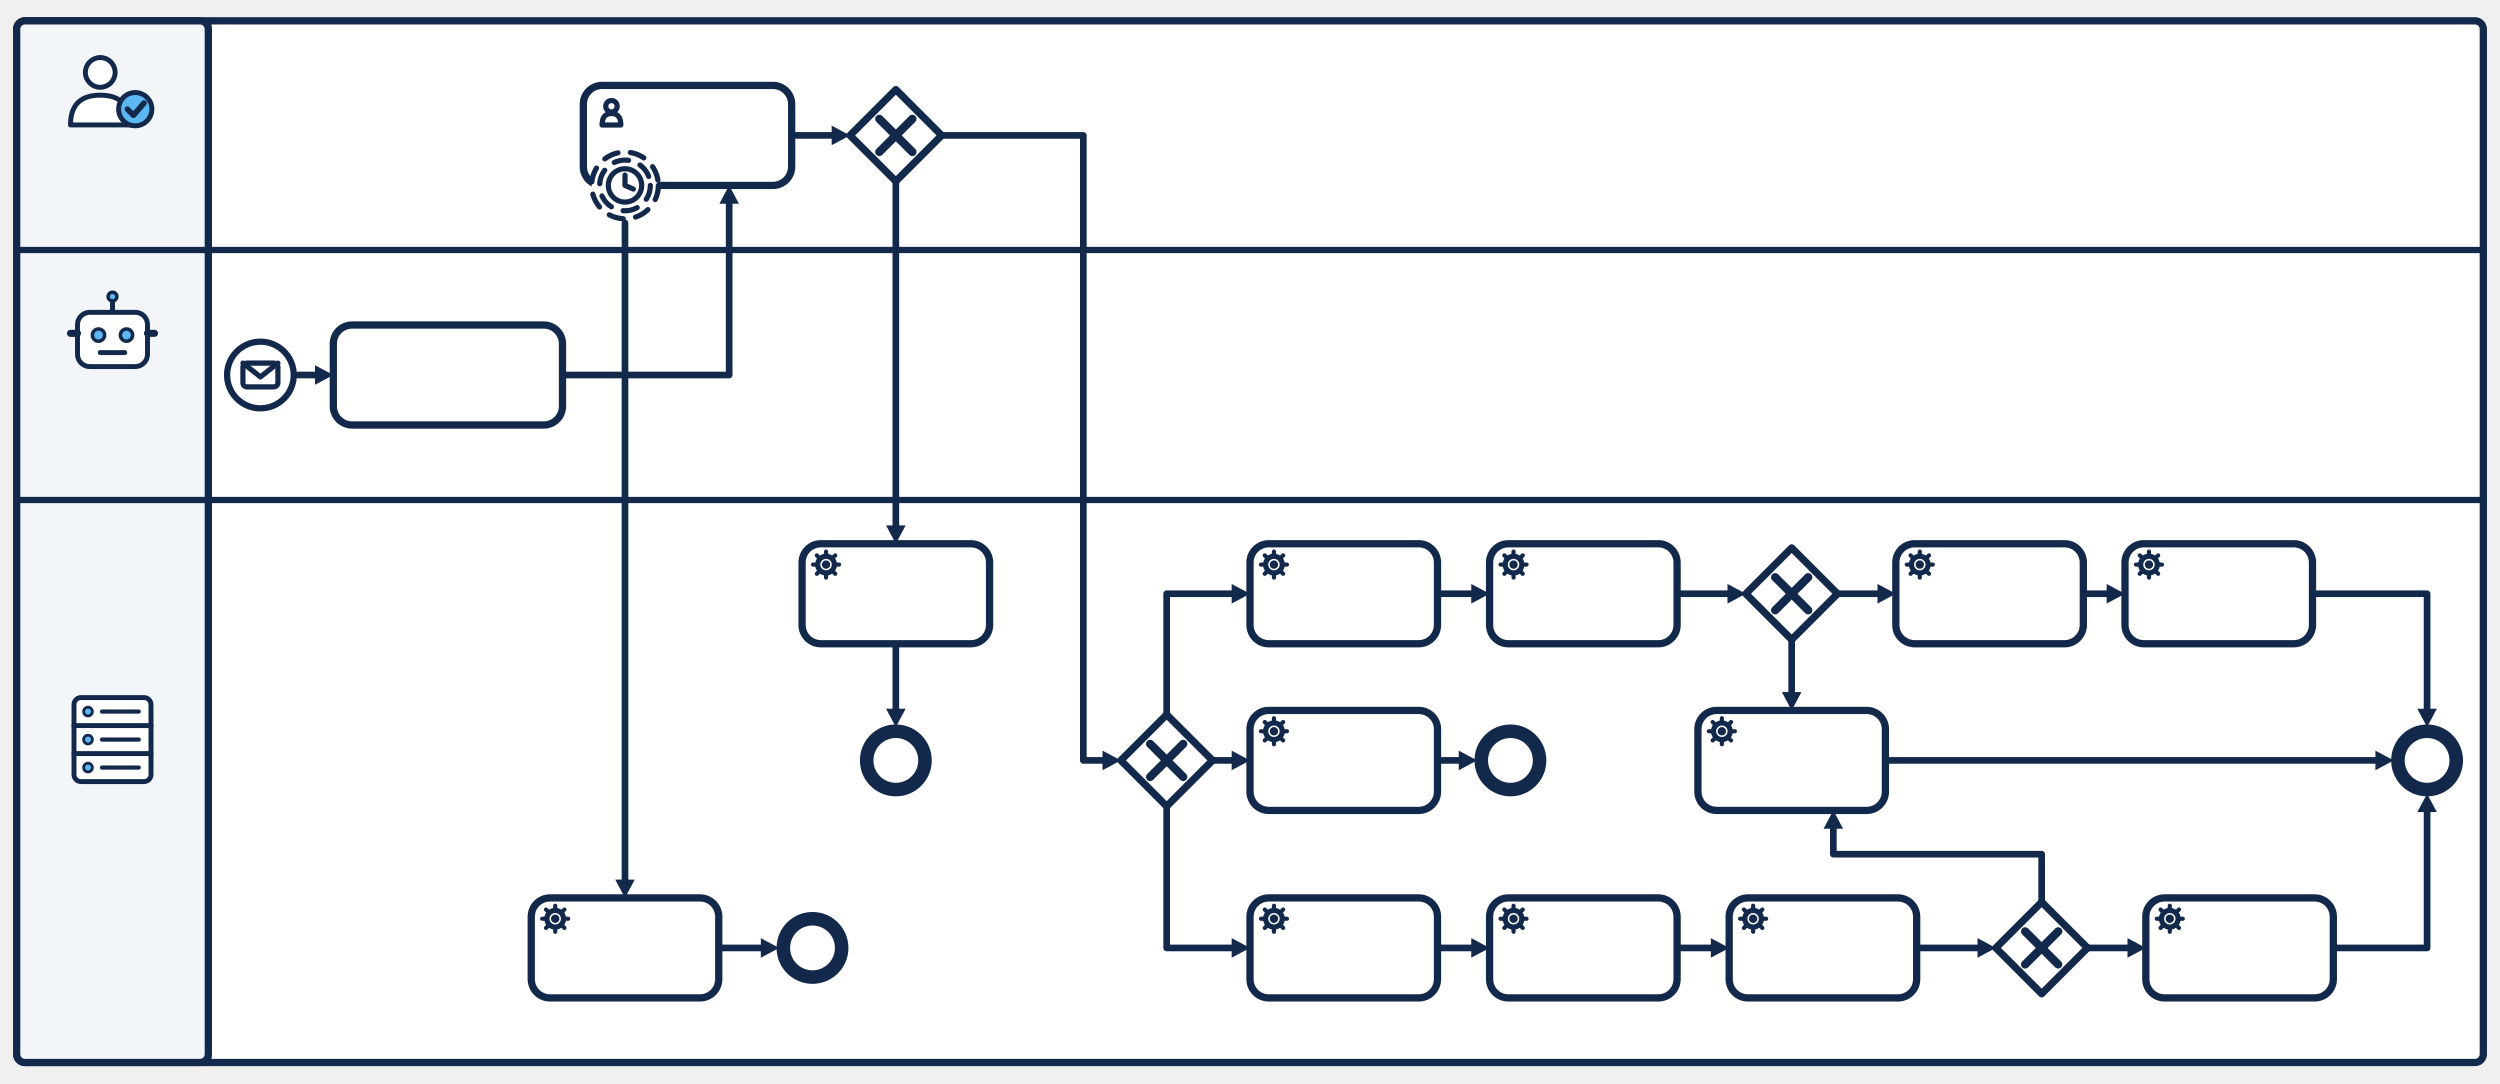
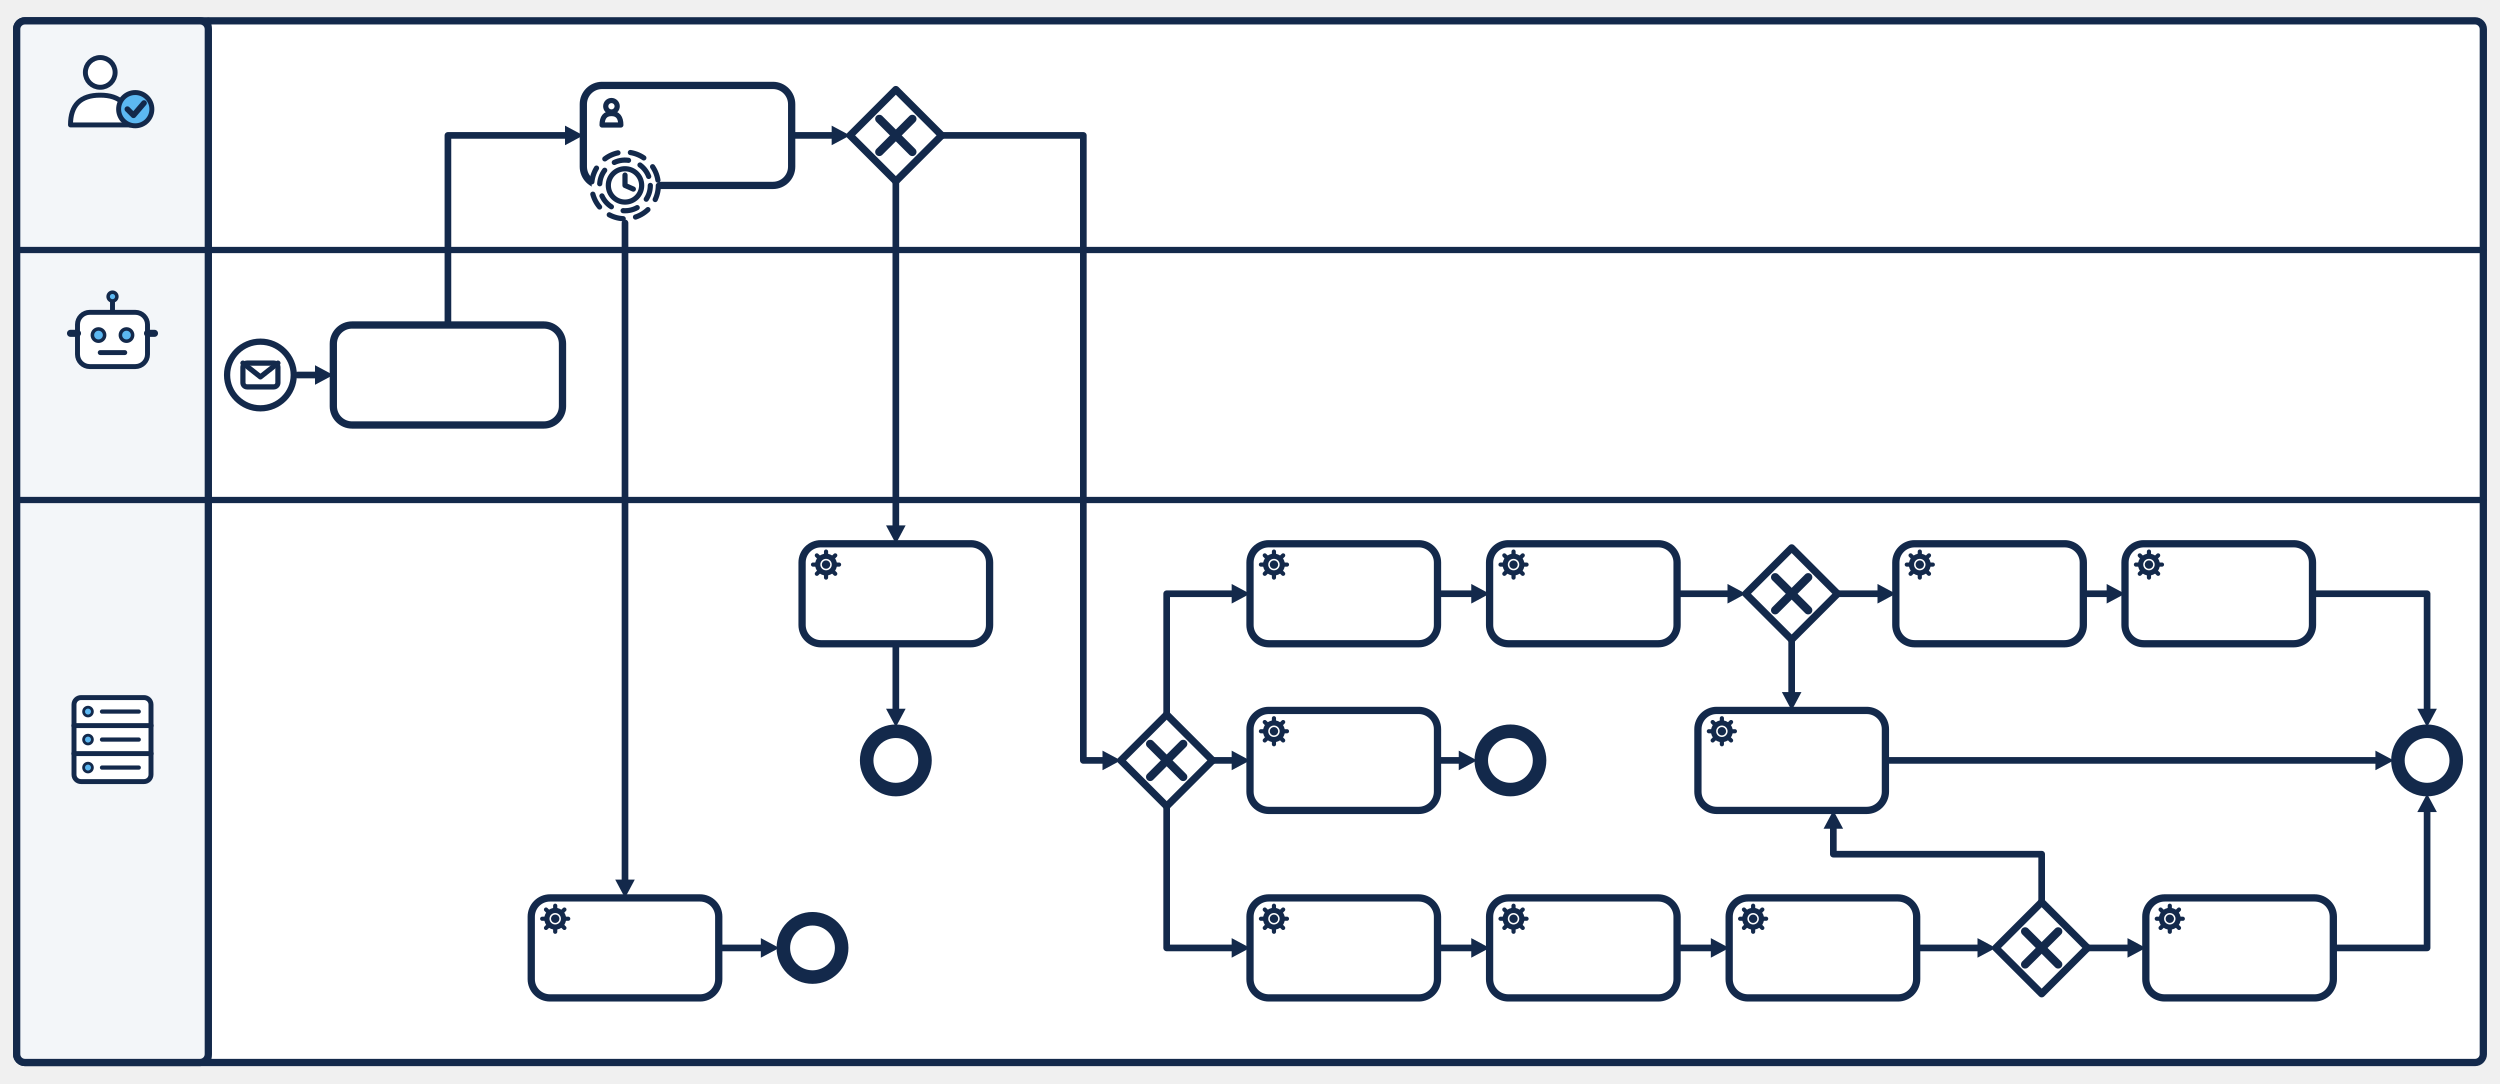
<svg xmlns="http://www.w3.org/2000/svg" viewBox="0 0 1200 520" width="1200" height="520">
  <rect x="8" y="10" width="1184" height="500" rx="4" ry="4" fill="#FFFFFF" stroke="#13294B" stroke-width="3.5" stroke-linecap="round" stroke-linejoin="round" />
  <rect x="8" y="10" width="92" height="500" rx="4" ry="4" fill="#F3F6F9" stroke="#13294B" stroke-width="3.5" stroke-linecap="round" stroke-linejoin="round" />
  <line x1="8" y1="120" x2="1192" y2="120" stroke="#13294B" stroke-width="3" fill="none" stroke-linecap="round" stroke-linejoin="round" />
  <line x1="8" y1="240" x2="1192" y2="240" stroke="#13294B" stroke-width="3" fill="none" stroke-linecap="round" stroke-linejoin="round" />
  <line x1="100" y1="10" x2="100" y2="510" stroke="#13294B" stroke-width="3" fill="none" stroke-linecap="round" stroke-linejoin="round" />
  <g transform="translate(54 44) scale(0.42)">
    <circle cx="-14" cy="-22" r="17" fill="#FFFFFF" stroke="#13294B" stroke-width="5.65" stroke-linecap="round" stroke-linejoin="round" />
    <path d="M -48,38 Q -48,4 -14,4 Q 20,4 20,38 Z" stroke="#13294B" stroke-width="5.65" fill="#FFFFFF" stroke-linecap="round" stroke-linejoin="round" />
    <circle cx="26" cy="20" r="19" fill="#5CB8F2" stroke="#13294B" stroke-width="5.65" stroke-linecap="round" stroke-linejoin="round" />
    <path d="M 17,20 L 24,27 L 36,13" stroke="#13294B" stroke-width="6.46" fill="none" stroke-linecap="round" stroke-linejoin="round" />
  </g>
  <g transform="translate(54 160) scale(0.42)">
    <line x1="0" y1="-38" x2="0" y2="-24" stroke="#13294B" stroke-width="5.65" fill="none" stroke-linecap="round" stroke-linejoin="round" />
    <circle cx="0" cy="-42" r="5" fill="#5CB8F2" stroke="#13294B" stroke-width="4.04" stroke-linecap="round" stroke-linejoin="round" />
    <rect x="-40" y="-24" width="80" height="62" rx="14" ry="14" fill="#FFFFFF" stroke="#13294B" stroke-width="5.65" stroke-linecap="round" stroke-linejoin="round" />
    <circle cx="-16" cy="2" r="7" fill="#5CB8F2" stroke="#13294B" stroke-width="4.04" stroke-linecap="round" stroke-linejoin="round" />
    <circle cx="16" cy="2" r="7" fill="#5CB8F2" stroke="#13294B" stroke-width="4.04" stroke-linecap="round" stroke-linejoin="round" />
    <line x1="-14" y1="22" x2="14" y2="22" stroke="#13294B" stroke-width="5.65" fill="none" stroke-linecap="round" stroke-linejoin="round" />
    <line x1="-48" y1="0" x2="-40" y2="0" stroke="#13294B" stroke-width="8.07" fill="none" stroke-linecap="round" stroke-linejoin="round" />
    <line x1="40" y1="0" x2="48" y2="0" stroke="#13294B" stroke-width="8.07" fill="none" stroke-linecap="round" stroke-linejoin="round" />
  </g>
  <g transform="translate(54 355) scale(0.42)">
    <rect x="-44" y="-48" width="88" height="96" rx="8" ry="8" fill="#FFFFFF" stroke="#13294B" stroke-width="5.65" stroke-linecap="round" stroke-linejoin="round" />
    <line x1="-44" y1="-16" x2="44" y2="-16" stroke="#13294B" stroke-width="5.65" fill="none" stroke-linecap="round" stroke-linejoin="round" />
    <line x1="-44" y1="16" x2="44" y2="16" stroke="#13294B" stroke-width="5.65" fill="none" stroke-linecap="round" stroke-linejoin="round" />
    <circle cx="-28" cy="-32" r="5" fill="#5CB8F2" stroke="#13294B" stroke-width="3.23" stroke-linecap="round" stroke-linejoin="round" />
    <line x1="-12" y1="-32" x2="30" y2="-32" stroke="#13294B" stroke-width="4.84" fill="none" stroke-linecap="round" stroke-linejoin="round" />
    <circle cx="-28" cy="0" r="5" fill="#5CB8F2" stroke="#13294B" stroke-width="3.23" stroke-linecap="round" stroke-linejoin="round" />
    <line x1="-12" y1="0" x2="30" y2="0" stroke="#13294B" stroke-width="4.84" fill="none" stroke-linecap="round" stroke-linejoin="round" />
    <circle cx="-28" cy="32" r="5" fill="#5CB8F2" stroke="#13294B" stroke-width="3.23" stroke-linecap="round" stroke-linejoin="round" />
    <line x1="-12" y1="32" x2="30" y2="32" stroke="#13294B" stroke-width="4.84" fill="none" stroke-linecap="round" stroke-linejoin="round" />
  </g>
  <path d="M 143.0,180.0 L 153.0,180.0" stroke="#13294B" stroke-width="3.2" fill="none" stroke-linecap="round" stroke-linejoin="round" />
  <polygon points="160.0,180.0 151.2,184.7 151.2,175.3" fill="#13294B" stroke="none" stroke-width="0" stroke-linecap="round" stroke-linejoin="round" />
-   <path d="M 270.0,180.0 L 350.0,180.0 L 350.0,96.0" stroke="#13294B" stroke-width="3.2" fill="none" stroke-linecap="round" stroke-linejoin="round" />
-   <polygon points="350.0,89.0 354.7,97.8 345.3,97.8" fill="#13294B" stroke="none" stroke-width="0" stroke-linecap="round" stroke-linejoin="round" />
+   <path d="M 215.0,156.0 L 215.0,65.0 L 273.0,65.0" stroke="#13294B" stroke-width="3.2" fill="none" stroke-linecap="round" stroke-linejoin="round" />
+   <polygon points="280.0,65.0 271.2,69.7 271.2,60.3" fill="#13294B" stroke="none" stroke-width="0" stroke-linecap="round" stroke-linejoin="round" />
  <path d="M 380.0,65.0 L 401.0,65.0" stroke="#13294B" stroke-width="3.2" fill="none" stroke-linecap="round" stroke-linejoin="round" />
  <polygon points="408.0,65.0 399.2,69.7 399.2,60.3" fill="#13294B" stroke="none" stroke-width="0" stroke-linecap="round" stroke-linejoin="round" />
  <path d="M 430.0,87.0 L 430.0,254.0" stroke="#13294B" stroke-width="3.2" fill="none" stroke-linecap="round" stroke-linejoin="round" />
  <polygon points="430.0,261.0 425.3,252.2 434.7,252.2" fill="#13294B" stroke="none" stroke-width="0" stroke-linecap="round" stroke-linejoin="round" />
  <path d="M 430.0,309.0 L 430.0,342.0" stroke="#13294B" stroke-width="3.2" fill="none" stroke-linecap="round" stroke-linejoin="round" />
  <polygon points="430.0,349.0 425.3,340.2 434.7,340.2" fill="#13294B" stroke="none" stroke-width="0" stroke-linecap="round" stroke-linejoin="round" />
  <path d="M 300.0,107.0 L 300.0,424.0" stroke="#13294B" stroke-width="3.2" fill="none" stroke-linecap="round" stroke-linejoin="round" />
  <polygon points="300.0,431.0 295.3,422.2 304.7,422.2" fill="#13294B" stroke="none" stroke-width="0" stroke-linecap="round" stroke-linejoin="round" />
  <path d="M 345.0,455.0 L 367.0,455.0" stroke="#13294B" stroke-width="3.2" fill="none" stroke-linecap="round" stroke-linejoin="round" />
  <polygon points="374.0,455.0 365.2,459.7 365.2,450.3" fill="#13294B" stroke="none" stroke-width="0" stroke-linecap="round" stroke-linejoin="round" />
  <path d="M 452.0,65.0 L 520.0,65.0 L 520.0,365.0 L 531.0,365.0" stroke="#13294B" stroke-width="3.2" fill="none" stroke-linecap="round" stroke-linejoin="round" />
  <polygon points="538.0,365.0 529.2,369.7 529.2,360.3" fill="#13294B" stroke="none" stroke-width="0" stroke-linecap="round" stroke-linejoin="round" />
  <path d="M 560.0,343.0 L 560.0,285.0 L 593.0,285.0" stroke="#13294B" stroke-width="3.2" fill="none" stroke-linecap="round" stroke-linejoin="round" />
  <polygon points="600.0,285.0 591.2,289.7 591.2,280.3" fill="#13294B" stroke="none" stroke-width="0" stroke-linecap="round" stroke-linejoin="round" />
  <path d="M 582.0,365.0 L 593.0,365.0" stroke="#13294B" stroke-width="3.2" fill="none" stroke-linecap="round" stroke-linejoin="round" />
  <polygon points="600.0,365.0 591.2,369.7 591.2,360.3" fill="#13294B" stroke="none" stroke-width="0" stroke-linecap="round" stroke-linejoin="round" />
  <path d="M 690.0,365.0 L 702.0,365.0" stroke="#13294B" stroke-width="3.2" fill="none" stroke-linecap="round" stroke-linejoin="round" />
  <polygon points="709.0,365.0 700.2,369.7 700.2,360.3" fill="#13294B" stroke="none" stroke-width="0" stroke-linecap="round" stroke-linejoin="round" />
  <path d="M 560.0,387.0 L 560.0,455.0 L 593.0,455.0" stroke="#13294B" stroke-width="3.2" fill="none" stroke-linecap="round" stroke-linejoin="round" />
  <polygon points="600.0,455.0 591.2,459.7 591.2,450.3" fill="#13294B" stroke="none" stroke-width="0" stroke-linecap="round" stroke-linejoin="round" />
  <path d="M 690.0,285.0 L 708.0,285.0" stroke="#13294B" stroke-width="3.2" fill="none" stroke-linecap="round" stroke-linejoin="round" />
  <polygon points="715.0,285.0 706.2,289.7 706.2,280.3" fill="#13294B" stroke="none" stroke-width="0" stroke-linecap="round" stroke-linejoin="round" />
  <path d="M 805.0,285.0 L 831.0,285.0" stroke="#13294B" stroke-width="3.2" fill="none" stroke-linecap="round" stroke-linejoin="round" />
  <polygon points="838.0,285.0 829.2,289.7 829.2,280.3" fill="#13294B" stroke="none" stroke-width="0" stroke-linecap="round" stroke-linejoin="round" />
  <path d="M 882.0,285.0 L 903.0,285.0" stroke="#13294B" stroke-width="3.2" fill="none" stroke-linecap="round" stroke-linejoin="round" />
  <polygon points="910.0,285.0 901.2,289.7 901.2,280.3" fill="#13294B" stroke="none" stroke-width="0" stroke-linecap="round" stroke-linejoin="round" />
  <path d="M 1000.0,285.0 L 1013.0,285.0" stroke="#13294B" stroke-width="3.2" fill="none" stroke-linecap="round" stroke-linejoin="round" />
  <polygon points="1020.0,285.0 1011.2,289.7 1011.2,280.3" fill="#13294B" stroke="none" stroke-width="0" stroke-linecap="round" stroke-linejoin="round" />
  <path d="M 1110.0,285.0 L 1165.0,285.0 L 1165.0,342.0" stroke="#13294B" stroke-width="3.2" fill="none" stroke-linecap="round" stroke-linejoin="round" />
  <polygon points="1165.0,349.0 1160.3,340.2 1169.7,340.2" fill="#13294B" stroke="none" stroke-width="0" stroke-linecap="round" stroke-linejoin="round" />
  <path d="M 860.0,307.0 L 860.0,334.0" stroke="#13294B" stroke-width="3.2" fill="none" stroke-linecap="round" stroke-linejoin="round" />
  <polygon points="860.0,341.0 855.3,332.2 864.7,332.2" fill="#13294B" stroke="none" stroke-width="0" stroke-linecap="round" stroke-linejoin="round" />
  <path d="M 905.0,365.0 L 1142.0,365.0" stroke="#13294B" stroke-width="3.2" fill="none" stroke-linecap="round" stroke-linejoin="round" />
  <polygon points="1149.0,365.0 1140.2,369.7 1140.2,360.3" fill="#13294B" stroke="none" stroke-width="0" stroke-linecap="round" stroke-linejoin="round" />
  <path d="M 690.0,455.0 L 708.0,455.0" stroke="#13294B" stroke-width="3.2" fill="none" stroke-linecap="round" stroke-linejoin="round" />
  <polygon points="715.0,455.0 706.2,459.7 706.2,450.3" fill="#13294B" stroke="none" stroke-width="0" stroke-linecap="round" stroke-linejoin="round" />
  <path d="M 805.0,455.0 L 823.0,455.0" stroke="#13294B" stroke-width="3.2" fill="none" stroke-linecap="round" stroke-linejoin="round" />
  <polygon points="830.0,455.0 821.2,459.7 821.2,450.3" fill="#13294B" stroke="none" stroke-width="0" stroke-linecap="round" stroke-linejoin="round" />
  <path d="M 920.0,455.0 L 951.0,455.0" stroke="#13294B" stroke-width="3.2" fill="none" stroke-linecap="round" stroke-linejoin="round" />
  <polygon points="958.0,455.0 949.2,459.7 949.2,450.3" fill="#13294B" stroke="none" stroke-width="0" stroke-linecap="round" stroke-linejoin="round" />
  <path d="M 1002.0,455.0 L 1023.0,455.0" stroke="#13294B" stroke-width="3.2" fill="none" stroke-linecap="round" stroke-linejoin="round" />
  <polygon points="1030.0,455.0 1021.2,459.7 1021.2,450.3" fill="#13294B" stroke="none" stroke-width="0" stroke-linecap="round" stroke-linejoin="round" />
  <path d="M 1120.0,455.0 L 1165.0,455.0 L 1165.0,388.0" stroke="#13294B" stroke-width="3.2" fill="none" stroke-linecap="round" stroke-linejoin="round" />
  <polygon points="1165.0,381.0 1169.7,389.8 1160.3,389.8" fill="#13294B" stroke="none" stroke-width="0" stroke-linecap="round" stroke-linejoin="round" />
  <path d="M 980.0,433.0 L 980.0,410.0 L 880.0,410.0 L 880.0,396.0" stroke="#13294B" stroke-width="3.2" fill="none" stroke-linecap="round" stroke-linejoin="round" />
  <polygon points="880.0,389.0 884.7,397.8 875.3,397.8" fill="#13294B" stroke="none" stroke-width="0" stroke-linecap="round" stroke-linejoin="round" />
  <circle cx="125" cy="180" r="16" fill="#FFFFFF" stroke="#13294B" stroke-width="3" stroke-linecap="round" stroke-linejoin="round" />
  <rect x="116.6" y="174.288" width="16.8" height="11.424" rx="2" ry="2" fill="#FFFFFF" stroke="#13294B" stroke-width="2.5" stroke-linecap="round" stroke-linejoin="round" />
  <path d="M 116.6,174.288 L 125,180.914 L 133.4,174.288" stroke="#13294B" stroke-width="2.5" fill="none" stroke-linecap="round" stroke-linejoin="round" />
  <rect x="160.0" y="156.0" width="110" height="48" rx="9" ry="9" fill="#FFFFFF" stroke="#13294B" stroke-width="3.5" stroke-linecap="round" stroke-linejoin="round" />
  <rect x="280.0" y="41.0" width="100" height="48" rx="9" ry="9" fill="#FFFFFF" stroke="#13294B" stroke-width="3.5" stroke-linecap="round" stroke-linejoin="round" />
  <circle cx="293.5" cy="51.0" r="2.75" fill="#FFFFFF" stroke="#13294B" stroke-width="2.5" stroke-linecap="round" stroke-linejoin="round" />
  <path d="M 289.0,60.0 Q 289.0,54.5 293.5,54.5 Q 298.0,54.5 298.0,60.0 Z" stroke="#13294B" stroke-width="2.5" fill="#FFFFFF" stroke-linecap="round" stroke-linejoin="round" />
  <rect x="385.0" y="261.0" width="90" height="48" rx="9" ry="9" fill="#FFFFFF" stroke="#13294B" stroke-width="3.5" stroke-linecap="round" stroke-linejoin="round" />
  <line x1="400.5" y1="271.0" x2="402.75" y2="271.0" stroke="#13294B" stroke-width="2.0" fill="none" stroke-linecap="round" stroke-linejoin="round" />
  <line x1="399.328" y1="273.828" x2="400.919" y2="275.419" stroke="#13294B" stroke-width="2.0" fill="none" stroke-linecap="round" stroke-linejoin="round" />
  <line x1="396.5" y1="275.0" x2="396.5" y2="277.25" stroke="#13294B" stroke-width="2.0" fill="none" stroke-linecap="round" stroke-linejoin="round" />
  <line x1="393.672" y1="273.828" x2="392.081" y2="275.419" stroke="#13294B" stroke-width="2.0" fill="none" stroke-linecap="round" stroke-linejoin="round" />
  <line x1="392.5" y1="271.0" x2="390.25" y2="271.0" stroke="#13294B" stroke-width="2.0" fill="none" stroke-linecap="round" stroke-linejoin="round" />
  <line x1="393.672" y1="268.172" x2="392.081" y2="266.581" stroke="#13294B" stroke-width="2.0" fill="none" stroke-linecap="round" stroke-linejoin="round" />
  <line x1="396.5" y1="267.0" x2="396.5" y2="264.75" stroke="#13294B" stroke-width="2.0" fill="none" stroke-linecap="round" stroke-linejoin="round" />
  <line x1="399.328" y1="268.172" x2="400.919" y2="266.581" stroke="#13294B" stroke-width="2.0" fill="none" stroke-linecap="round" stroke-linejoin="round" />
  <circle cx="396.5" cy="271.0" r="4.0" fill="#FFFFFF" stroke="#13294B" stroke-width="2.5" stroke-linecap="round" stroke-linejoin="round" />
  <circle cx="396.5" cy="271.0" r="1.52" fill="#13294B" stroke="#13294B" stroke-width="1" stroke-linecap="round" stroke-linejoin="round" />
  <rect x="255.0" y="431.0" width="90" height="48" rx="9" ry="9" fill="#FFFFFF" stroke="#13294B" stroke-width="3.5" stroke-linecap="round" stroke-linejoin="round" />
  <line x1="270.5" y1="441.0" x2="272.75" y2="441.0" stroke="#13294B" stroke-width="2.0" fill="none" stroke-linecap="round" stroke-linejoin="round" />
  <line x1="269.328" y1="443.828" x2="270.919" y2="445.419" stroke="#13294B" stroke-width="2.0" fill="none" stroke-linecap="round" stroke-linejoin="round" />
  <line x1="266.5" y1="445.0" x2="266.5" y2="447.25" stroke="#13294B" stroke-width="2.0" fill="none" stroke-linecap="round" stroke-linejoin="round" />
  <line x1="263.672" y1="443.828" x2="262.081" y2="445.419" stroke="#13294B" stroke-width="2.0" fill="none" stroke-linecap="round" stroke-linejoin="round" />
  <line x1="262.5" y1="441.0" x2="260.25" y2="441.0" stroke="#13294B" stroke-width="2.0" fill="none" stroke-linecap="round" stroke-linejoin="round" />
  <line x1="263.672" y1="438.172" x2="262.081" y2="436.581" stroke="#13294B" stroke-width="2.0" fill="none" stroke-linecap="round" stroke-linejoin="round" />
  <line x1="266.5" y1="437.0" x2="266.5" y2="434.75" stroke="#13294B" stroke-width="2.0" fill="none" stroke-linecap="round" stroke-linejoin="round" />
  <line x1="269.328" y1="438.172" x2="270.919" y2="436.581" stroke="#13294B" stroke-width="2.0" fill="none" stroke-linecap="round" stroke-linejoin="round" />
  <circle cx="266.5" cy="441.0" r="4.0" fill="#FFFFFF" stroke="#13294B" stroke-width="2.5" stroke-linecap="round" stroke-linejoin="round" />
  <circle cx="266.5" cy="441.0" r="1.52" fill="#13294B" stroke="#13294B" stroke-width="1" stroke-linecap="round" stroke-linejoin="round" />
  <rect x="600.0" y="261.0" width="90" height="48" rx="9" ry="9" fill="#FFFFFF" stroke="#13294B" stroke-width="3.5" stroke-linecap="round" stroke-linejoin="round" />
  <line x1="615.5" y1="271.0" x2="617.75" y2="271.0" stroke="#13294B" stroke-width="2.0" fill="none" stroke-linecap="round" stroke-linejoin="round" />
  <line x1="614.328" y1="273.828" x2="615.919" y2="275.419" stroke="#13294B" stroke-width="2.0" fill="none" stroke-linecap="round" stroke-linejoin="round" />
  <line x1="611.5" y1="275.0" x2="611.5" y2="277.25" stroke="#13294B" stroke-width="2.0" fill="none" stroke-linecap="round" stroke-linejoin="round" />
  <line x1="608.672" y1="273.828" x2="607.081" y2="275.419" stroke="#13294B" stroke-width="2.0" fill="none" stroke-linecap="round" stroke-linejoin="round" />
  <line x1="607.5" y1="271.0" x2="605.25" y2="271.0" stroke="#13294B" stroke-width="2.0" fill="none" stroke-linecap="round" stroke-linejoin="round" />
  <line x1="608.672" y1="268.172" x2="607.081" y2="266.581" stroke="#13294B" stroke-width="2.0" fill="none" stroke-linecap="round" stroke-linejoin="round" />
  <line x1="611.5" y1="267.0" x2="611.5" y2="264.75" stroke="#13294B" stroke-width="2.0" fill="none" stroke-linecap="round" stroke-linejoin="round" />
  <line x1="614.328" y1="268.172" x2="615.919" y2="266.581" stroke="#13294B" stroke-width="2.0" fill="none" stroke-linecap="round" stroke-linejoin="round" />
  <circle cx="611.5" cy="271.0" r="4.0" fill="#FFFFFF" stroke="#13294B" stroke-width="2.5" stroke-linecap="round" stroke-linejoin="round" />
  <circle cx="611.5" cy="271.0" r="1.52" fill="#13294B" stroke="#13294B" stroke-width="1" stroke-linecap="round" stroke-linejoin="round" />
  <rect x="715.0" y="261.0" width="90" height="48" rx="9" ry="9" fill="#FFFFFF" stroke="#13294B" stroke-width="3.5" stroke-linecap="round" stroke-linejoin="round" />
  <line x1="730.5" y1="271.0" x2="732.75" y2="271.0" stroke="#13294B" stroke-width="2.0" fill="none" stroke-linecap="round" stroke-linejoin="round" />
  <line x1="729.328" y1="273.828" x2="730.919" y2="275.419" stroke="#13294B" stroke-width="2.0" fill="none" stroke-linecap="round" stroke-linejoin="round" />
  <line x1="726.5" y1="275.0" x2="726.5" y2="277.25" stroke="#13294B" stroke-width="2.0" fill="none" stroke-linecap="round" stroke-linejoin="round" />
  <line x1="723.672" y1="273.828" x2="722.081" y2="275.419" stroke="#13294B" stroke-width="2.0" fill="none" stroke-linecap="round" stroke-linejoin="round" />
  <line x1="722.5" y1="271.0" x2="720.25" y2="271.0" stroke="#13294B" stroke-width="2.0" fill="none" stroke-linecap="round" stroke-linejoin="round" />
  <line x1="723.672" y1="268.172" x2="722.081" y2="266.581" stroke="#13294B" stroke-width="2.0" fill="none" stroke-linecap="round" stroke-linejoin="round" />
  <line x1="726.5" y1="267.0" x2="726.5" y2="264.75" stroke="#13294B" stroke-width="2.0" fill="none" stroke-linecap="round" stroke-linejoin="round" />
  <line x1="729.328" y1="268.172" x2="730.919" y2="266.581" stroke="#13294B" stroke-width="2.0" fill="none" stroke-linecap="round" stroke-linejoin="round" />
  <circle cx="726.5" cy="271.0" r="4.0" fill="#FFFFFF" stroke="#13294B" stroke-width="2.5" stroke-linecap="round" stroke-linejoin="round" />
  <circle cx="726.5" cy="271.0" r="1.52" fill="#13294B" stroke="#13294B" stroke-width="1" stroke-linecap="round" stroke-linejoin="round" />
  <rect x="910.0" y="261.0" width="90" height="48" rx="9" ry="9" fill="#FFFFFF" stroke="#13294B" stroke-width="3.5" stroke-linecap="round" stroke-linejoin="round" />
  <line x1="925.5" y1="271.0" x2="927.75" y2="271.0" stroke="#13294B" stroke-width="2.0" fill="none" stroke-linecap="round" stroke-linejoin="round" />
  <line x1="924.328" y1="273.828" x2="925.919" y2="275.419" stroke="#13294B" stroke-width="2.0" fill="none" stroke-linecap="round" stroke-linejoin="round" />
  <line x1="921.5" y1="275.0" x2="921.5" y2="277.25" stroke="#13294B" stroke-width="2.0" fill="none" stroke-linecap="round" stroke-linejoin="round" />
  <line x1="918.672" y1="273.828" x2="917.081" y2="275.419" stroke="#13294B" stroke-width="2.0" fill="none" stroke-linecap="round" stroke-linejoin="round" />
  <line x1="917.5" y1="271.0" x2="915.25" y2="271.0" stroke="#13294B" stroke-width="2.0" fill="none" stroke-linecap="round" stroke-linejoin="round" />
  <line x1="918.672" y1="268.172" x2="917.081" y2="266.581" stroke="#13294B" stroke-width="2.0" fill="none" stroke-linecap="round" stroke-linejoin="round" />
  <line x1="921.5" y1="267.0" x2="921.5" y2="264.75" stroke="#13294B" stroke-width="2.0" fill="none" stroke-linecap="round" stroke-linejoin="round" />
  <line x1="924.328" y1="268.172" x2="925.919" y2="266.581" stroke="#13294B" stroke-width="2.0" fill="none" stroke-linecap="round" stroke-linejoin="round" />
  <circle cx="921.5" cy="271.0" r="4.0" fill="#FFFFFF" stroke="#13294B" stroke-width="2.5" stroke-linecap="round" stroke-linejoin="round" />
  <circle cx="921.5" cy="271.0" r="1.52" fill="#13294B" stroke="#13294B" stroke-width="1" stroke-linecap="round" stroke-linejoin="round" />
  <rect x="1020.0" y="261.0" width="90" height="48" rx="9" ry="9" fill="#FFFFFF" stroke="#13294B" stroke-width="3.5" stroke-linecap="round" stroke-linejoin="round" />
  <line x1="1035.5" y1="271.0" x2="1037.75" y2="271.0" stroke="#13294B" stroke-width="2.0" fill="none" stroke-linecap="round" stroke-linejoin="round" />
  <line x1="1034.328" y1="273.828" x2="1035.919" y2="275.419" stroke="#13294B" stroke-width="2.0" fill="none" stroke-linecap="round" stroke-linejoin="round" />
  <line x1="1031.5" y1="275.0" x2="1031.5" y2="277.25" stroke="#13294B" stroke-width="2.0" fill="none" stroke-linecap="round" stroke-linejoin="round" />
  <line x1="1028.672" y1="273.828" x2="1027.081" y2="275.419" stroke="#13294B" stroke-width="2.0" fill="none" stroke-linecap="round" stroke-linejoin="round" />
  <line x1="1027.5" y1="271.0" x2="1025.25" y2="271.0" stroke="#13294B" stroke-width="2.0" fill="none" stroke-linecap="round" stroke-linejoin="round" />
  <line x1="1028.672" y1="268.172" x2="1027.081" y2="266.581" stroke="#13294B" stroke-width="2.0" fill="none" stroke-linecap="round" stroke-linejoin="round" />
  <line x1="1031.5" y1="267.0" x2="1031.5" y2="264.75" stroke="#13294B" stroke-width="2.0" fill="none" stroke-linecap="round" stroke-linejoin="round" />
  <line x1="1034.328" y1="268.172" x2="1035.919" y2="266.581" stroke="#13294B" stroke-width="2.0" fill="none" stroke-linecap="round" stroke-linejoin="round" />
  <circle cx="1031.5" cy="271.0" r="4.0" fill="#FFFFFF" stroke="#13294B" stroke-width="2.5" stroke-linecap="round" stroke-linejoin="round" />
  <circle cx="1031.5" cy="271.0" r="1.52" fill="#13294B" stroke="#13294B" stroke-width="1" stroke-linecap="round" stroke-linejoin="round" />
  <rect x="600.0" y="341.0" width="90" height="48" rx="9" ry="9" fill="#FFFFFF" stroke="#13294B" stroke-width="3.5" stroke-linecap="round" stroke-linejoin="round" />
  <line x1="615.5" y1="351.0" x2="617.75" y2="351.0" stroke="#13294B" stroke-width="2.0" fill="none" stroke-linecap="round" stroke-linejoin="round" />
  <line x1="614.328" y1="353.828" x2="615.919" y2="355.419" stroke="#13294B" stroke-width="2.0" fill="none" stroke-linecap="round" stroke-linejoin="round" />
  <line x1="611.5" y1="355.0" x2="611.5" y2="357.25" stroke="#13294B" stroke-width="2.0" fill="none" stroke-linecap="round" stroke-linejoin="round" />
  <line x1="608.672" y1="353.828" x2="607.081" y2="355.419" stroke="#13294B" stroke-width="2.0" fill="none" stroke-linecap="round" stroke-linejoin="round" />
  <line x1="607.5" y1="351.0" x2="605.25" y2="351.0" stroke="#13294B" stroke-width="2.0" fill="none" stroke-linecap="round" stroke-linejoin="round" />
  <line x1="608.672" y1="348.172" x2="607.081" y2="346.581" stroke="#13294B" stroke-width="2.0" fill="none" stroke-linecap="round" stroke-linejoin="round" />
  <line x1="611.5" y1="347.0" x2="611.5" y2="344.75" stroke="#13294B" stroke-width="2.0" fill="none" stroke-linecap="round" stroke-linejoin="round" />
  <line x1="614.328" y1="348.172" x2="615.919" y2="346.581" stroke="#13294B" stroke-width="2.0" fill="none" stroke-linecap="round" stroke-linejoin="round" />
  <circle cx="611.5" cy="351.0" r="4.0" fill="#FFFFFF" stroke="#13294B" stroke-width="2.5" stroke-linecap="round" stroke-linejoin="round" />
  <circle cx="611.5" cy="351.0" r="1.52" fill="#13294B" stroke="#13294B" stroke-width="1" stroke-linecap="round" stroke-linejoin="round" />
  <rect x="815.0" y="341.0" width="90" height="48" rx="9" ry="9" fill="#FFFFFF" stroke="#13294B" stroke-width="3.5" stroke-linecap="round" stroke-linejoin="round" />
  <line x1="830.5" y1="351.0" x2="832.75" y2="351.0" stroke="#13294B" stroke-width="2.0" fill="none" stroke-linecap="round" stroke-linejoin="round" />
  <line x1="829.328" y1="353.828" x2="830.919" y2="355.419" stroke="#13294B" stroke-width="2.0" fill="none" stroke-linecap="round" stroke-linejoin="round" />
  <line x1="826.5" y1="355.0" x2="826.5" y2="357.25" stroke="#13294B" stroke-width="2.0" fill="none" stroke-linecap="round" stroke-linejoin="round" />
  <line x1="823.672" y1="353.828" x2="822.081" y2="355.419" stroke="#13294B" stroke-width="2.0" fill="none" stroke-linecap="round" stroke-linejoin="round" />
  <line x1="822.5" y1="351.0" x2="820.25" y2="351.0" stroke="#13294B" stroke-width="2.0" fill="none" stroke-linecap="round" stroke-linejoin="round" />
  <line x1="823.672" y1="348.172" x2="822.081" y2="346.581" stroke="#13294B" stroke-width="2.0" fill="none" stroke-linecap="round" stroke-linejoin="round" />
  <line x1="826.5" y1="347.0" x2="826.5" y2="344.75" stroke="#13294B" stroke-width="2.0" fill="none" stroke-linecap="round" stroke-linejoin="round" />
  <line x1="829.328" y1="348.172" x2="830.919" y2="346.581" stroke="#13294B" stroke-width="2.0" fill="none" stroke-linecap="round" stroke-linejoin="round" />
  <circle cx="826.5" cy="351.0" r="4.0" fill="#FFFFFF" stroke="#13294B" stroke-width="2.5" stroke-linecap="round" stroke-linejoin="round" />
  <circle cx="826.5" cy="351.0" r="1.52" fill="#13294B" stroke="#13294B" stroke-width="1" stroke-linecap="round" stroke-linejoin="round" />
  <rect x="600.0" y="431.0" width="90" height="48" rx="9" ry="9" fill="#FFFFFF" stroke="#13294B" stroke-width="3.5" stroke-linecap="round" stroke-linejoin="round" />
  <line x1="615.5" y1="441.0" x2="617.75" y2="441.0" stroke="#13294B" stroke-width="2.0" fill="none" stroke-linecap="round" stroke-linejoin="round" />
  <line x1="614.328" y1="443.828" x2="615.919" y2="445.419" stroke="#13294B" stroke-width="2.0" fill="none" stroke-linecap="round" stroke-linejoin="round" />
  <line x1="611.5" y1="445.0" x2="611.5" y2="447.25" stroke="#13294B" stroke-width="2.0" fill="none" stroke-linecap="round" stroke-linejoin="round" />
  <line x1="608.672" y1="443.828" x2="607.081" y2="445.419" stroke="#13294B" stroke-width="2.0" fill="none" stroke-linecap="round" stroke-linejoin="round" />
  <line x1="607.5" y1="441.0" x2="605.25" y2="441.0" stroke="#13294B" stroke-width="2.0" fill="none" stroke-linecap="round" stroke-linejoin="round" />
  <line x1="608.672" y1="438.172" x2="607.081" y2="436.581" stroke="#13294B" stroke-width="2.0" fill="none" stroke-linecap="round" stroke-linejoin="round" />
  <line x1="611.5" y1="437.0" x2="611.5" y2="434.75" stroke="#13294B" stroke-width="2.0" fill="none" stroke-linecap="round" stroke-linejoin="round" />
  <line x1="614.328" y1="438.172" x2="615.919" y2="436.581" stroke="#13294B" stroke-width="2.0" fill="none" stroke-linecap="round" stroke-linejoin="round" />
  <circle cx="611.5" cy="441.0" r="4.0" fill="#FFFFFF" stroke="#13294B" stroke-width="2.5" stroke-linecap="round" stroke-linejoin="round" />
  <circle cx="611.5" cy="441.0" r="1.52" fill="#13294B" stroke="#13294B" stroke-width="1" stroke-linecap="round" stroke-linejoin="round" />
  <rect x="715.0" y="431.0" width="90" height="48" rx="9" ry="9" fill="#FFFFFF" stroke="#13294B" stroke-width="3.5" stroke-linecap="round" stroke-linejoin="round" />
  <line x1="730.5" y1="441.0" x2="732.75" y2="441.0" stroke="#13294B" stroke-width="2.0" fill="none" stroke-linecap="round" stroke-linejoin="round" />
  <line x1="729.328" y1="443.828" x2="730.919" y2="445.419" stroke="#13294B" stroke-width="2.0" fill="none" stroke-linecap="round" stroke-linejoin="round" />
  <line x1="726.5" y1="445.0" x2="726.5" y2="447.25" stroke="#13294B" stroke-width="2.0" fill="none" stroke-linecap="round" stroke-linejoin="round" />
  <line x1="723.672" y1="443.828" x2="722.081" y2="445.419" stroke="#13294B" stroke-width="2.0" fill="none" stroke-linecap="round" stroke-linejoin="round" />
  <line x1="722.5" y1="441.0" x2="720.25" y2="441.0" stroke="#13294B" stroke-width="2.0" fill="none" stroke-linecap="round" stroke-linejoin="round" />
  <line x1="723.672" y1="438.172" x2="722.081" y2="436.581" stroke="#13294B" stroke-width="2.0" fill="none" stroke-linecap="round" stroke-linejoin="round" />
  <line x1="726.5" y1="437.0" x2="726.5" y2="434.75" stroke="#13294B" stroke-width="2.0" fill="none" stroke-linecap="round" stroke-linejoin="round" />
  <line x1="729.328" y1="438.172" x2="730.919" y2="436.581" stroke="#13294B" stroke-width="2.0" fill="none" stroke-linecap="round" stroke-linejoin="round" />
  <circle cx="726.5" cy="441.0" r="4.0" fill="#FFFFFF" stroke="#13294B" stroke-width="2.5" stroke-linecap="round" stroke-linejoin="round" />
  <circle cx="726.5" cy="441.0" r="1.52" fill="#13294B" stroke="#13294B" stroke-width="1" stroke-linecap="round" stroke-linejoin="round" />
  <rect x="830.0" y="431.0" width="90" height="48" rx="9" ry="9" fill="#FFFFFF" stroke="#13294B" stroke-width="3.5" stroke-linecap="round" stroke-linejoin="round" />
  <line x1="845.5" y1="441.0" x2="847.75" y2="441.0" stroke="#13294B" stroke-width="2.0" fill="none" stroke-linecap="round" stroke-linejoin="round" />
  <line x1="844.328" y1="443.828" x2="845.919" y2="445.419" stroke="#13294B" stroke-width="2.0" fill="none" stroke-linecap="round" stroke-linejoin="round" />
  <line x1="841.5" y1="445.0" x2="841.5" y2="447.25" stroke="#13294B" stroke-width="2.0" fill="none" stroke-linecap="round" stroke-linejoin="round" />
  <line x1="838.672" y1="443.828" x2="837.081" y2="445.419" stroke="#13294B" stroke-width="2.0" fill="none" stroke-linecap="round" stroke-linejoin="round" />
  <line x1="837.5" y1="441.0" x2="835.25" y2="441.0" stroke="#13294B" stroke-width="2.0" fill="none" stroke-linecap="round" stroke-linejoin="round" />
  <line x1="838.672" y1="438.172" x2="837.081" y2="436.581" stroke="#13294B" stroke-width="2.0" fill="none" stroke-linecap="round" stroke-linejoin="round" />
  <line x1="841.5" y1="437.0" x2="841.5" y2="434.75" stroke="#13294B" stroke-width="2.0" fill="none" stroke-linecap="round" stroke-linejoin="round" />
  <line x1="844.328" y1="438.172" x2="845.919" y2="436.581" stroke="#13294B" stroke-width="2.0" fill="none" stroke-linecap="round" stroke-linejoin="round" />
  <circle cx="841.5" cy="441.0" r="4.0" fill="#FFFFFF" stroke="#13294B" stroke-width="2.5" stroke-linecap="round" stroke-linejoin="round" />
  <circle cx="841.5" cy="441.0" r="1.52" fill="#13294B" stroke="#13294B" stroke-width="1" stroke-linecap="round" stroke-linejoin="round" />
  <rect x="1030.0" y="431.0" width="90" height="48" rx="9" ry="9" fill="#FFFFFF" stroke="#13294B" stroke-width="3.5" stroke-linecap="round" stroke-linejoin="round" />
  <line x1="1045.5" y1="441.0" x2="1047.75" y2="441.0" stroke="#13294B" stroke-width="2.0" fill="none" stroke-linecap="round" stroke-linejoin="round" />
  <line x1="1044.328" y1="443.828" x2="1045.919" y2="445.419" stroke="#13294B" stroke-width="2.0" fill="none" stroke-linecap="round" stroke-linejoin="round" />
  <line x1="1041.5" y1="445.0" x2="1041.5" y2="447.25" stroke="#13294B" stroke-width="2.0" fill="none" stroke-linecap="round" stroke-linejoin="round" />
  <line x1="1038.672" y1="443.828" x2="1037.081" y2="445.419" stroke="#13294B" stroke-width="2.0" fill="none" stroke-linecap="round" stroke-linejoin="round" />
  <line x1="1037.5" y1="441.0" x2="1035.25" y2="441.0" stroke="#13294B" stroke-width="2.0" fill="none" stroke-linecap="round" stroke-linejoin="round" />
  <line x1="1038.672" y1="438.172" x2="1037.081" y2="436.581" stroke="#13294B" stroke-width="2.0" fill="none" stroke-linecap="round" stroke-linejoin="round" />
  <line x1="1041.5" y1="437.0" x2="1041.5" y2="434.75" stroke="#13294B" stroke-width="2.0" fill="none" stroke-linecap="round" stroke-linejoin="round" />
  <line x1="1044.328" y1="438.172" x2="1045.919" y2="436.581" stroke="#13294B" stroke-width="2.0" fill="none" stroke-linecap="round" stroke-linejoin="round" />
  <circle cx="1041.5" cy="441.0" r="4.0" fill="#FFFFFF" stroke="#13294B" stroke-width="2.5" stroke-linecap="round" stroke-linejoin="round" />
  <circle cx="1041.5" cy="441.0" r="1.52" fill="#13294B" stroke="#13294B" stroke-width="1" stroke-linecap="round" stroke-linejoin="round" />
  <polygon points="430.0,43.0 452.0,65.0 430.0,87.0 408.0,65.0" fill="#FFFFFF" stroke="#13294B" stroke-width="3.5" stroke-linecap="round" stroke-linejoin="round" />
  <line x1="422.08" y1="57.08" x2="437.92" y2="72.92" stroke="#13294B" stroke-width="4" fill="none" stroke-linecap="round" stroke-linejoin="round" />
  <line x1="437.92" y1="57.08" x2="422.08" y2="72.92" stroke="#13294B" stroke-width="4" fill="none" stroke-linecap="round" stroke-linejoin="round" />
  <polygon points="560.0,343.0 582.0,365.0 560.0,387.0 538.0,365.0" fill="#FFFFFF" stroke="#13294B" stroke-width="3.5" stroke-linecap="round" stroke-linejoin="round" />
  <line x1="552.08" y1="357.08" x2="567.92" y2="372.92" stroke="#13294B" stroke-width="4" fill="none" stroke-linecap="round" stroke-linejoin="round" />
  <line x1="567.92" y1="357.08" x2="552.08" y2="372.92" stroke="#13294B" stroke-width="4" fill="none" stroke-linecap="round" stroke-linejoin="round" />
  <polygon points="860.0,263.0 882.0,285.0 860.0,307.0 838.0,285.0" fill="#FFFFFF" stroke="#13294B" stroke-width="3.5" stroke-linecap="round" stroke-linejoin="round" />
  <line x1="852.08" y1="277.08" x2="867.92" y2="292.92" stroke="#13294B" stroke-width="4" fill="none" stroke-linecap="round" stroke-linejoin="round" />
  <line x1="867.92" y1="277.08" x2="852.08" y2="292.92" stroke="#13294B" stroke-width="4" fill="none" stroke-linecap="round" stroke-linejoin="round" />
  <polygon points="980.0,433.0 1002.0,455.0 980.0,477.0 958.0,455.0" fill="#FFFFFF" stroke="#13294B" stroke-width="3.5" stroke-linecap="round" stroke-linejoin="round" />
  <line x1="972.08" y1="447.08" x2="987.92" y2="462.92" stroke="#13294B" stroke-width="4" fill="none" stroke-linecap="round" stroke-linejoin="round" />
  <line x1="987.92" y1="447.08" x2="972.08" y2="462.92" stroke="#13294B" stroke-width="4" fill="none" stroke-linecap="round" stroke-linejoin="round" />
  <circle cx="430" cy="365" r="14" fill="#FFFFFF" stroke="#13294B" stroke-width="6.5" stroke-linecap="round" stroke-linejoin="round" />
  <circle cx="390" cy="455" r="14" fill="#FFFFFF" stroke="#13294B" stroke-width="6.5" stroke-linecap="round" stroke-linejoin="round" />
  <circle cx="725" cy="365" r="14" fill="#FFFFFF" stroke="#13294B" stroke-width="6.5" stroke-linecap="round" stroke-linejoin="round" />
  <circle cx="1165" cy="365" r="14" fill="#FFFFFF" stroke="#13294B" stroke-width="6.5" stroke-linecap="round" stroke-linejoin="round" />
  <circle cx="300.0" cy="89.0" r="16.0" fill="#FFFFFF" stroke="none" />
  <path d="M 316.000,89.000 L 315.969,89.999 L 315.875,90.995 L 315.720,91.982 L 315.503,92.958 L 315.225,93.919 L 314.888,94.860 L 314.493,95.779 M 311.003,100.616 L 310.256,101.281 L 309.469,101.897 L 308.645,102.464 L 307.787,102.977 L 306.899,103.436 L 305.984,103.839 L 305.045,104.184 M 299.133,104.977 L 298.137,104.891 L 297.148,104.744 L 296.170,104.535 L 295.207,104.265 L 294.263,103.936 L 293.342,103.549 L 292.446,103.104 M 287.805,99.357 L 287.182,98.576 L 286.609,97.756 L 286.088,96.903 L 285.621,96.018 L 285.211,95.107 L 284.859,94.171 L 284.565,93.215 M 284.094,87.269 L 284.233,86.279 L 284.434,85.299 L 284.695,84.334 L 285.017,83.387 L 285.397,82.463 L 285.833,81.563 L 286.325,80.693 M 290.318,76.262 L 291.133,75.682 L 291.982,75.154 L 292.863,74.680 L 293.771,74.262 L 294.704,73.902 L 295.657,73.601 L 296.627,73.360 M 302.590,73.211 L 303.571,73.404 L 304.539,73.657 L 305.488,73.971 L 306.416,74.343 L 307.319,74.772 L 308.193,75.257 L 309.036,75.796 M 313.244,80.023 L 313.779,80.868 L 314.260,81.744 L 314.685,82.649 L 315.053,83.579 L 315.363,84.529 L 315.612,85.498 L 315.800,86.480" fill="none" stroke="#13294B" stroke-width="2.5" stroke-linecap="round" stroke-linejoin="round" />
  <path d="M 312.160,89.000 L 312.119,89.999 L 311.996,90.991 L 311.792,91.970 L 311.508,92.928 L 311.146,93.860 L 310.710,94.759 L 310.200,95.620 M 305.848,99.661 L 304.953,100.106 L 304.024,100.475 L 303.067,100.767 L 302.090,100.979 L 301.099,101.110 L 300.101,101.160 L 299.102,101.127 M 293.465,99.255 L 292.645,98.683 L 291.874,98.046 L 291.159,97.348 L 290.503,96.594 L 289.911,95.788 L 289.388,94.936 L 288.936,94.045 M 287.866,88.202 L 287.973,87.208 L 288.161,86.226 L 288.428,85.263 L 288.774,84.325 L 289.196,83.419 L 289.691,82.550 L 290.256,81.725 M 294.864,77.978 L 295.787,77.593 L 296.738,77.286 L 297.711,77.057 L 298.700,76.910 L 299.697,76.844 L 300.697,76.860 L 301.692,76.958 M 307.194,79.196 L 307.975,79.820 L 308.702,80.506 L 309.370,81.250 L 309.975,82.045 L 310.513,82.888 L 310.979,83.773 L 311.371,84.692" fill="none" stroke="#13294B" stroke-width="2.5" stroke-linecap="round" stroke-linejoin="round" />
  <circle cx="300" cy="89" r="8.0" fill="#FFFFFF" stroke="#13294B" stroke-width="2.5" stroke-linecap="round" stroke-linejoin="round" />
  <path d="M 300,84.04 L 300,89 L 304.0,90.76" stroke="#13294B" stroke-width="2.5" fill="none" stroke-linecap="round" stroke-linejoin="round" />
</svg>
